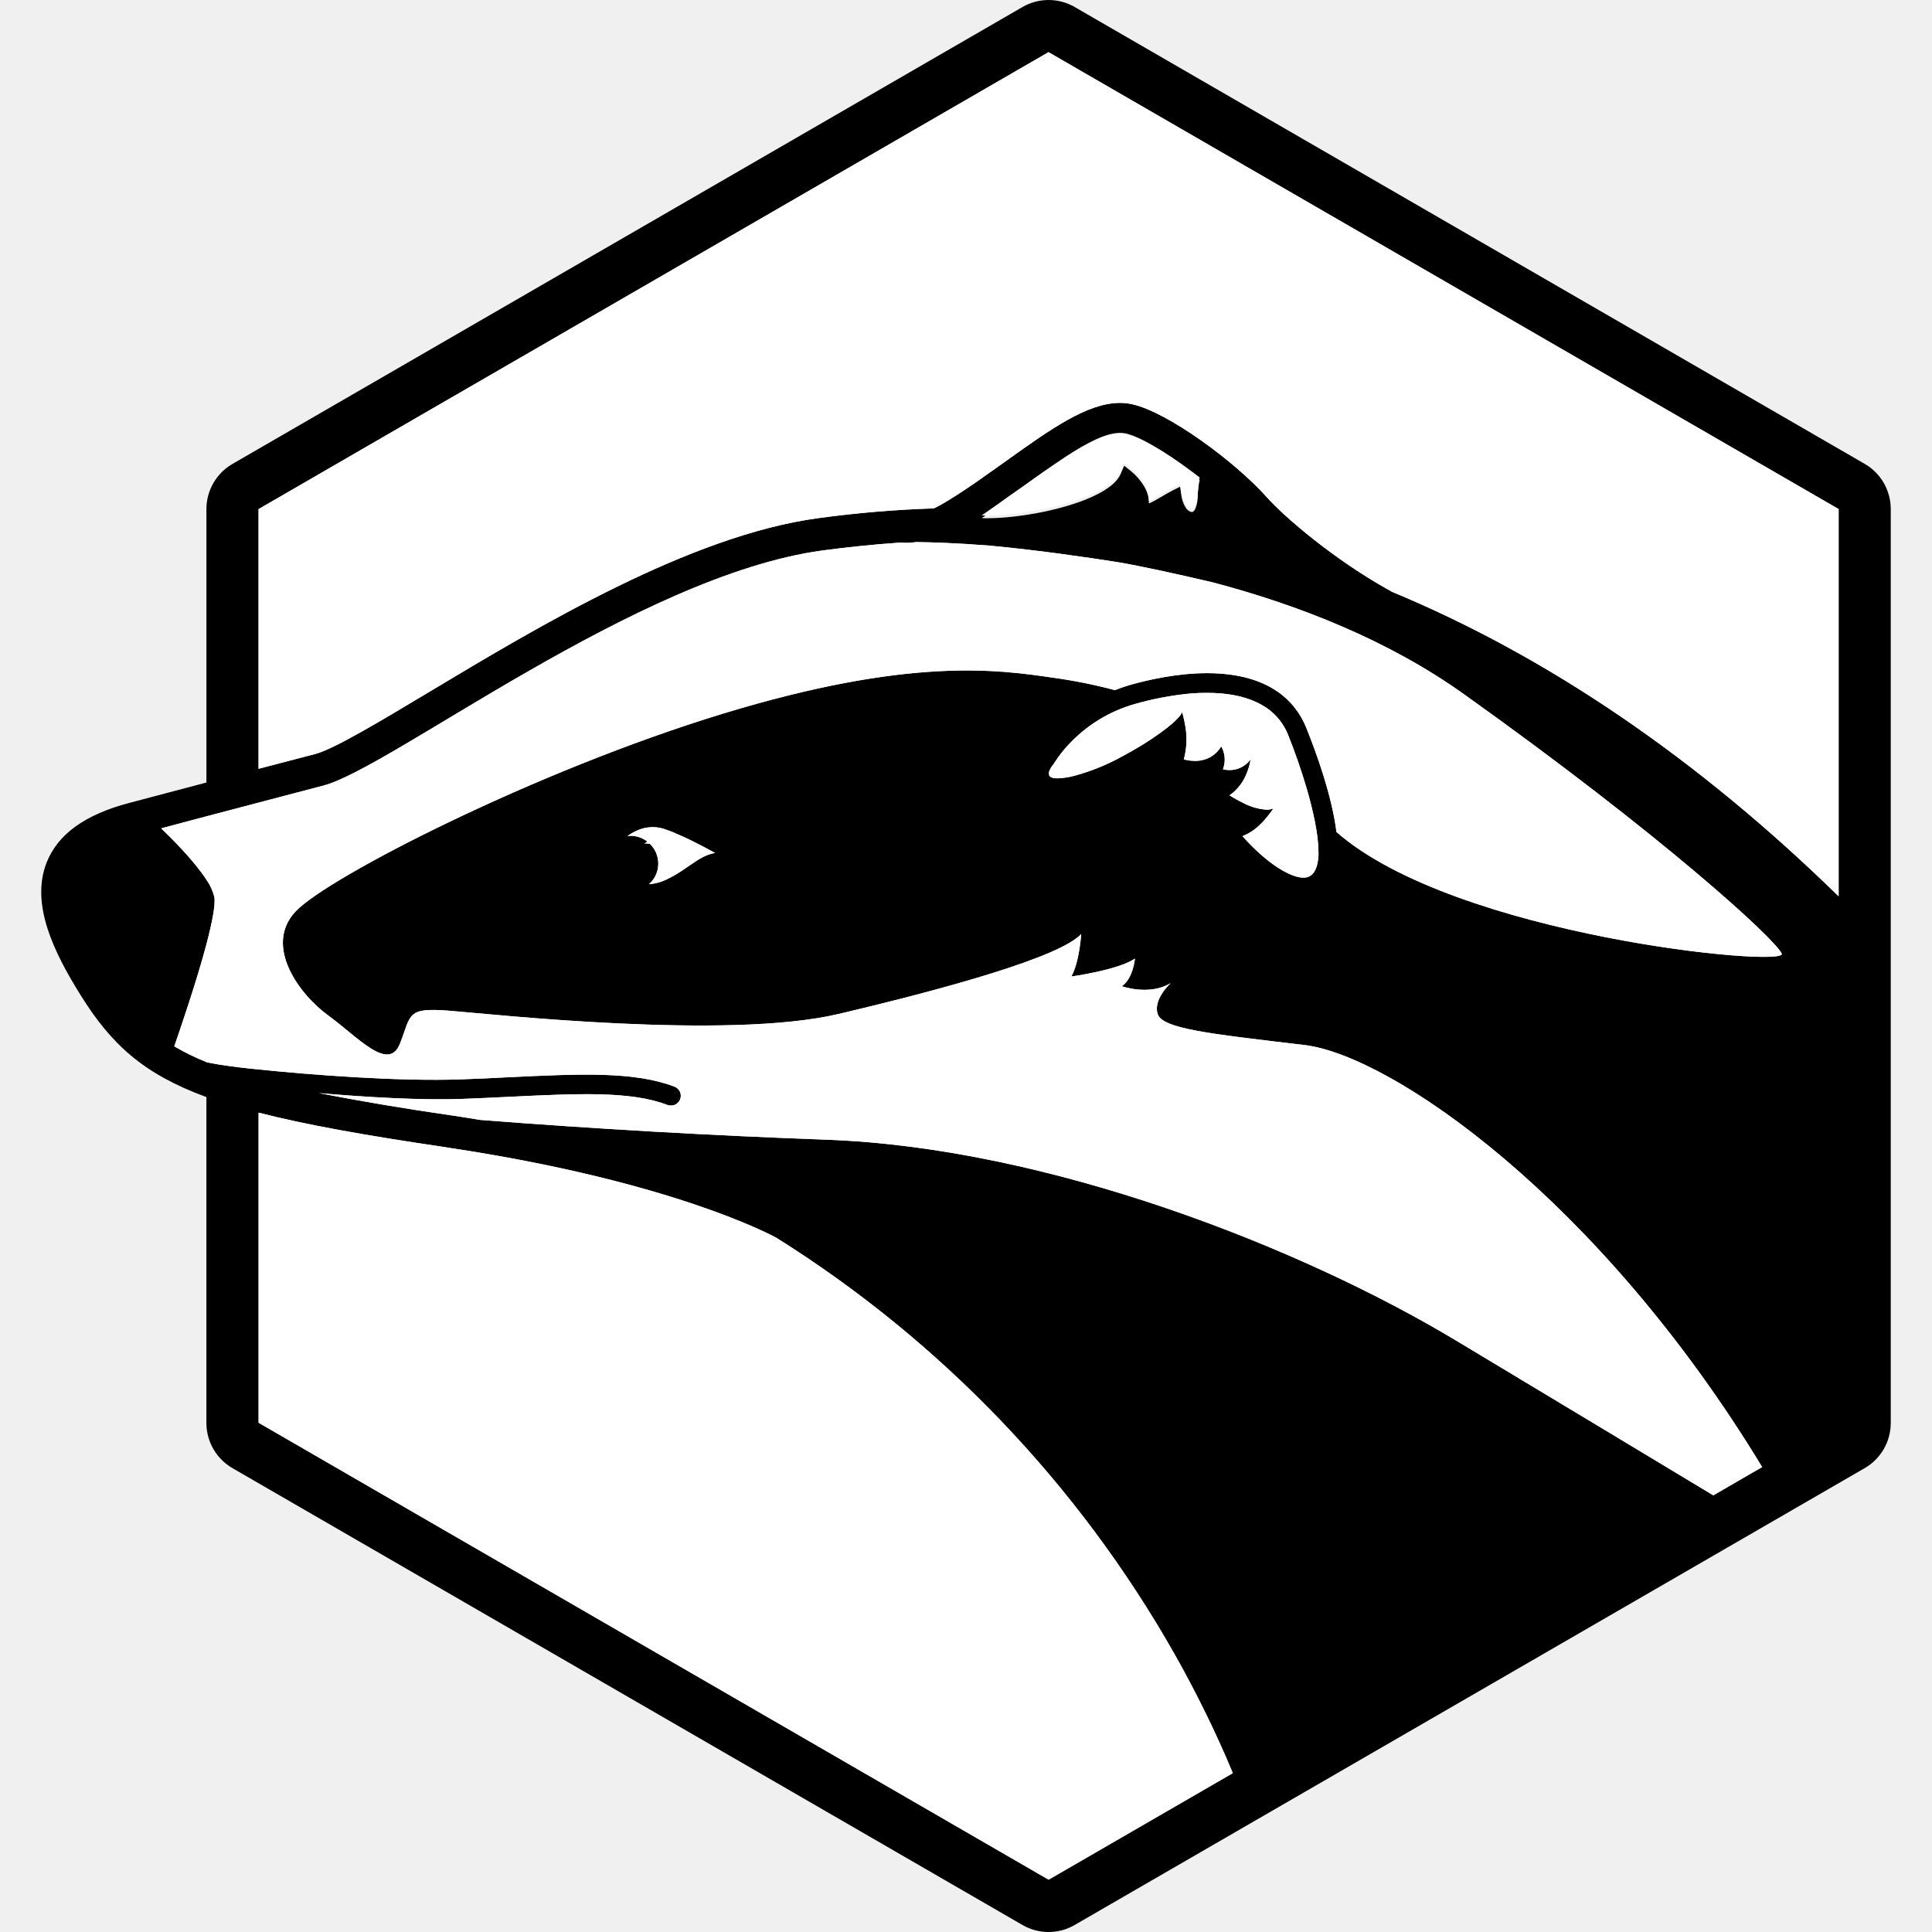
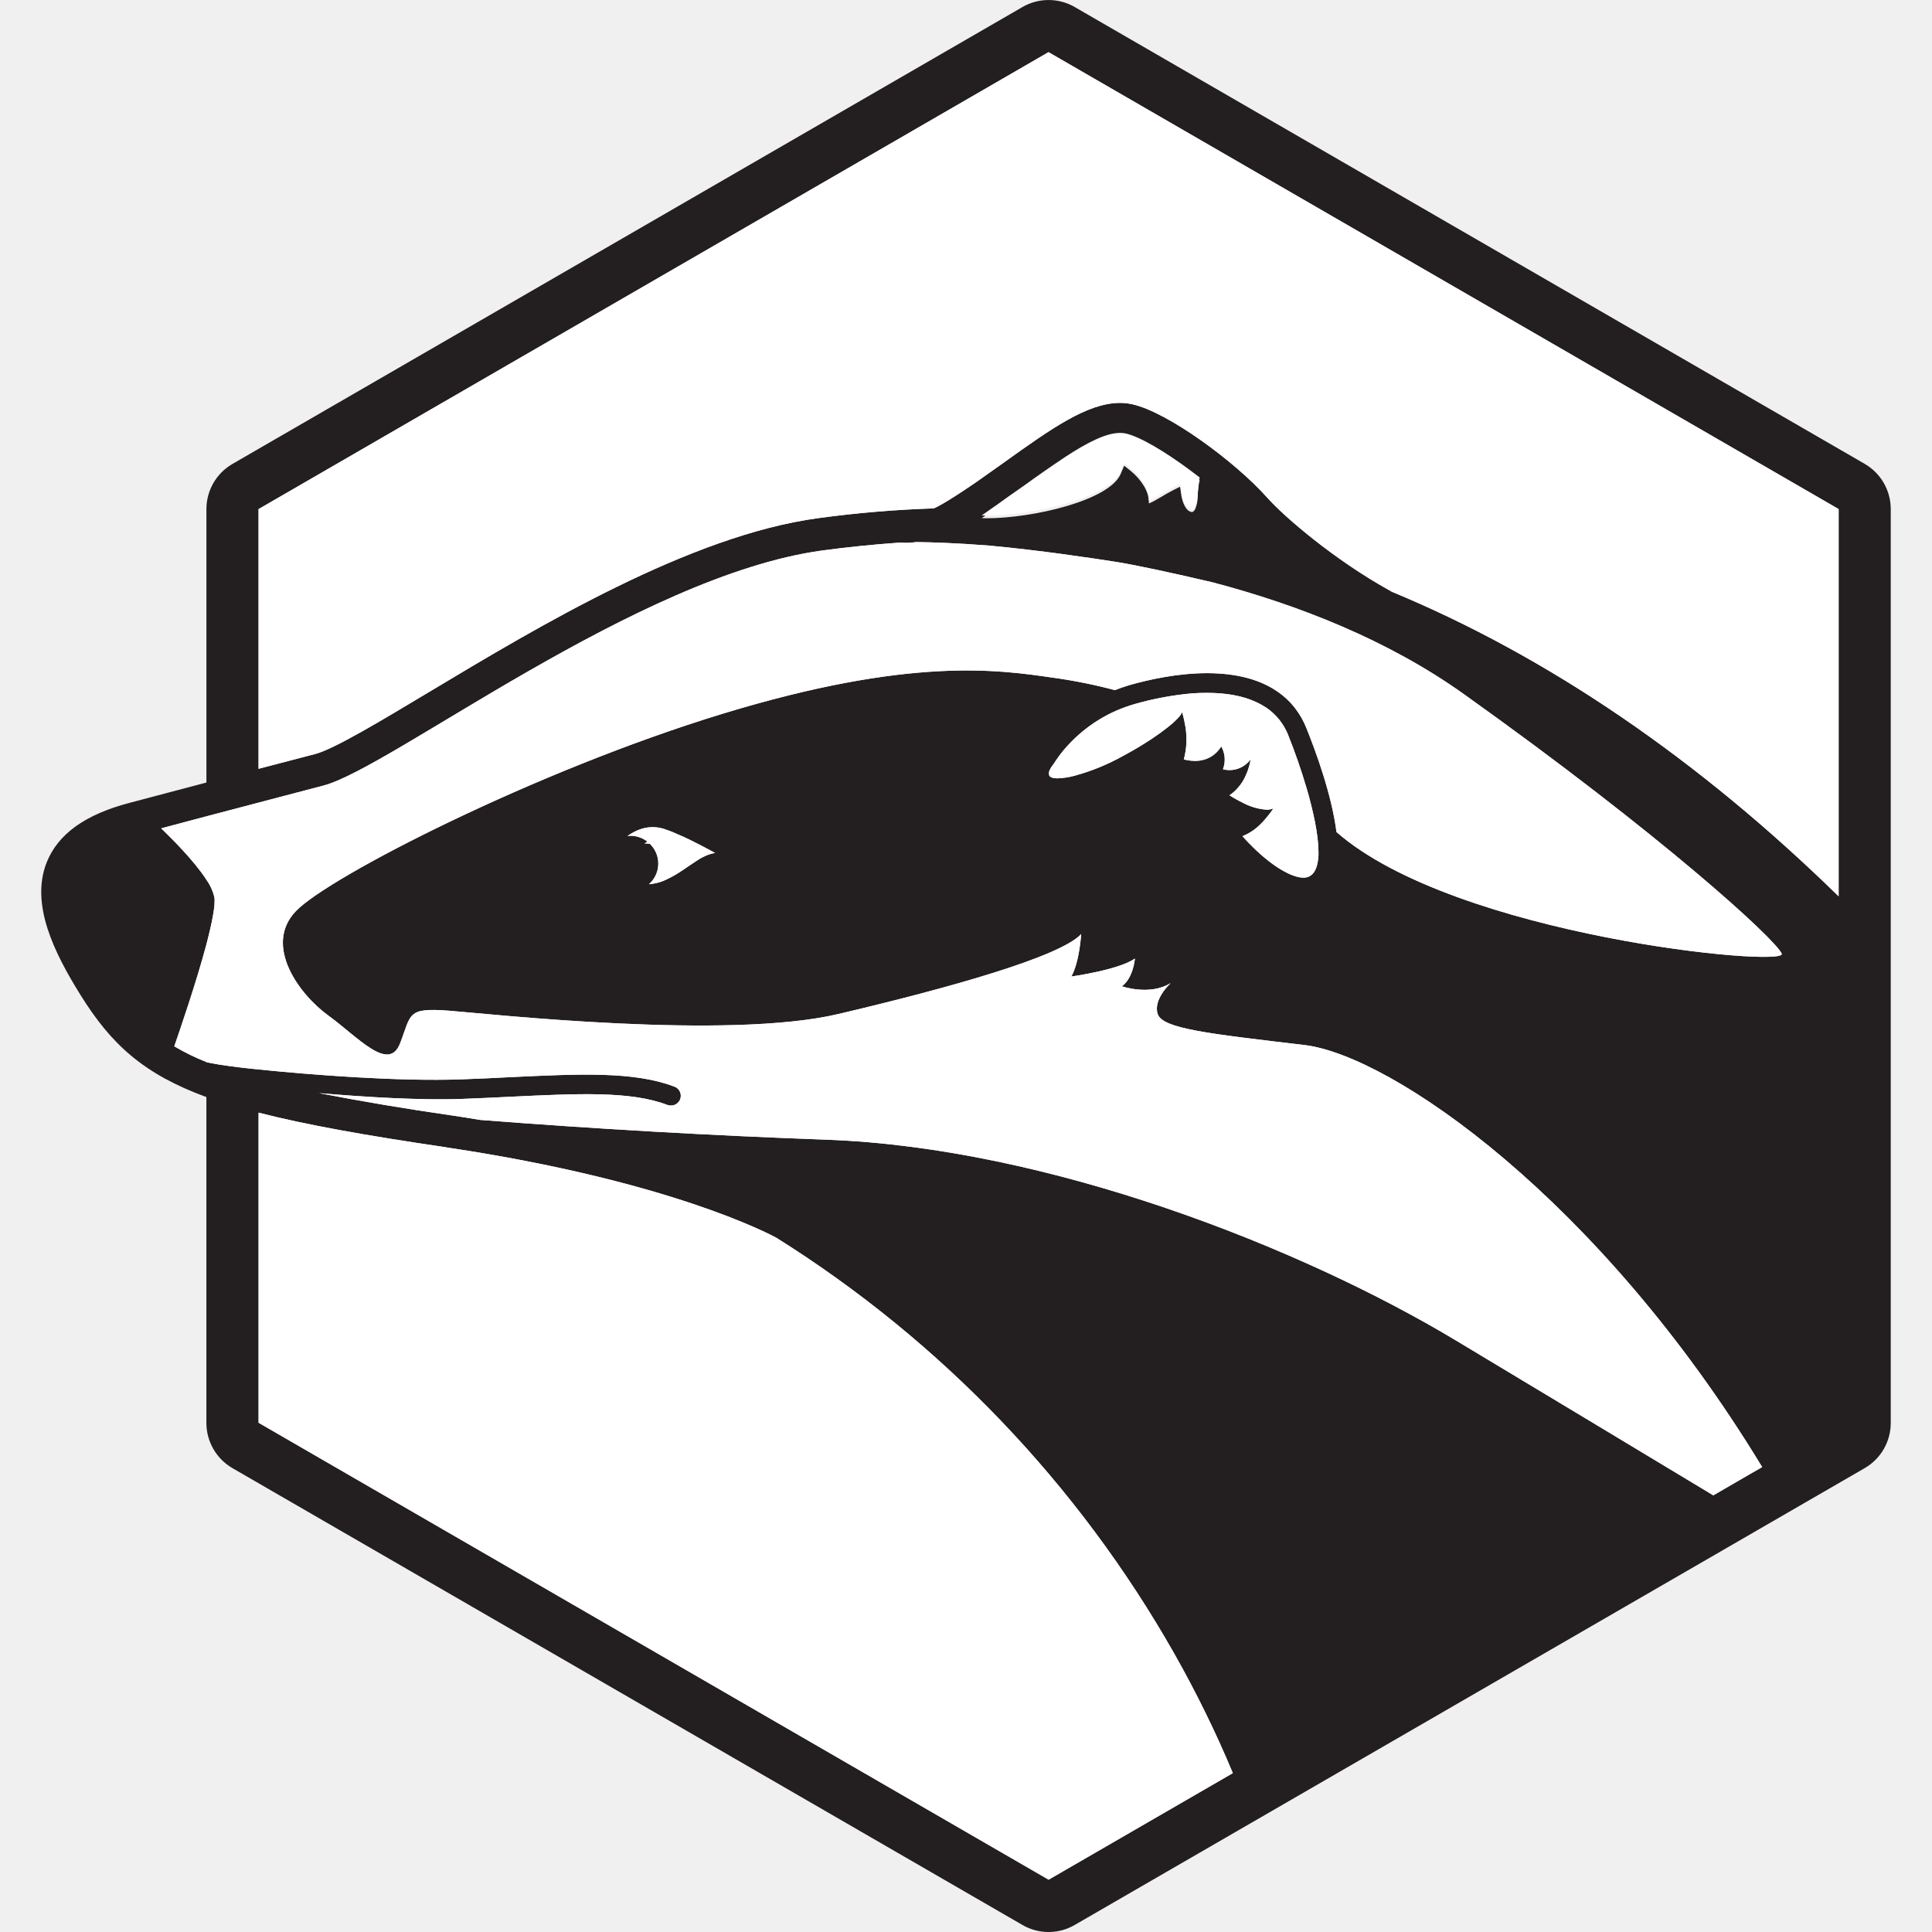
<svg xmlns="http://www.w3.org/2000/svg" id="Layer_1" version="1.1" viewBox="0 0 800 800">
  <defs>
    <style>
      .st0 {
+         fill: #231f20;
+       }
+ 
+       .st1 {
        fill: #fff;
      }
    </style>
  </defs>
-   <path d="M761.33,371.13c-58.33-57-120.57-99.4-185.07-126.13-.43-.3-.89-.57-1.37-.8-22.07-12.3-42.73-29.77-50.33-38.33-13.2-14.77-40.97-35.2-55.67-38.47-1.68-.38-3.41-.57-5.13-.57-13.53,0-28.67,10.8-47.77,24.47l-11.53,8.17c-6.6,4.53-11,7.33-14.03,9.07-1.22.71-2.46,1.36-3.73,1.97-16.09.52-32.15,1.88-48.1,4.07-53,7.23-115.43,44.67-161,72-20.23,12.13-39.33,23.6-47.07,25.63l-23.47,6.13v-107.53L434.17,21.6l327.17,189.2v160.33h0ZM406.5,214.53l1.17-.8,1.17-.83c3.07-2.12,6.11-4.28,9.13-6.47l5.87-4.1c5.73-4.17,11.54-8.21,17.43-12.13,9-5.87,16.73-9.83,22.5-9.83.75-.01,1.5.06,2.23.2,6.07,1.33,16.47,7.6,26.5,15.03l4.27,3.23c-.18.7-.32,1.42-.43,2.13-.14,1.08-.25,2.15-.33,3.23l-.07,1.67c-.03,1.57-.34,3.13-.9,4.6-.4,1.07-1,1.57-1.5,1.57-.36-.03-.72-.15-1.03-.33-2.17-1.17-3.13-5.13-3.33-6.43l-.53-3.73-3.33,1.67c-1.49.79-2.96,1.62-4.4,2.5l-2.67,1.53c-.81.47-1.66.88-2.53,1.23.05-1.69-.25-3.37-.9-4.93-.3-.75-.66-1.47-1.07-2.17-1.44-2.39-3.27-4.51-5.43-6.27l-2.37-1.9-.47-.33-1.4,3.3c-4.57,11.07-36.43,18.43-55.57,18.43l-2-.07h0ZM271.67,353.13c-.59-1.37-1.44-2.62-2.5-3.67-.52-.13-1.06-.2-1.6-.2-.27,0-.5,0-.77.07l1.3-.83c-2.02-1.57-4.51-2.42-7.07-2.43-.4,0-.8.1-1.23.13,1.67-1.22,3.51-2.19,5.47-2.87,3.52-1.2,7.35-1.1,10.8.3.85.28,1.68.59,2.5.93l2.2.97c5.5,2.2,15.33,7.67,15.33,7.67-.94.14-1.87.37-2.77.7-1.85.71-3.61,1.64-5.23,2.77-3.5,2.23-7.07,5.1-11.5,7.2-2.45,1.28-5.14,2.05-7.9,2.27,3.7-3.23,4.9-8.48,2.97-13h0ZM524.37,335.27c-3.51-.27-6.92-1.29-10-3-1.82-.87-3.58-1.86-5.27-2.97.89-.58,1.72-1.25,2.47-2,.72-.72,1.39-1.49,2-2.3l.87-1.23c1.55-2.57,2.65-5.39,3.23-8.33l.17-1c-2.57,3.53-7.02,5.16-11.27,4.13l-.17-.07c.79-2.07.94-4.34.43-6.5-.24-1.03-.62-2.01-1.13-2.93-.99,1.63-2.33,3.02-3.93,4.07-2.12,1.31-4.57,1.99-7.07,1.93-1.09,0-2.17-.12-3.23-.33-.8-.13-1.27-.3-1.27-.3,1.18-4.38,1.4-8.96.67-13.43-.31-1.97-.73-3.91-1.27-5.83l-.07-.33c-.13.3-.29.59-.47.87-2.43,3.8-12.77,11.33-24.1,17.33-6.31,3.52-13.03,6.26-20,8.17-2.31.62-4.68.98-7.07,1.07-1.77,0-2.73-.33-3.23-.9-.22-.26-.34-.59-.33-.93-.04-.55.08-1.11.33-1.6.15-.35.33-.68.53-1l.57-.83.43-.53s.67-1.13,2-2.97c1.25-1.76,2.62-3.43,4.1-5,7.47-8.13,17.04-14.03,27.67-17.03,7.75-2.22,15.7-3.69,23.73-4.4,2.03-.14,4.06-.21,6.1-.2,7.47,0,14.53,1.07,20.4,3.83,1.47.67,2.87,1.47,4.2,2.33,4.05,2.78,7.19,6.7,9,11.27,2.88,7.21,5.43,14.55,7.63,22,1.33,4.48,2.46,9.02,3.4,13.6.93,4.63,1.5,8.97,1.53,12.6.09,1.93-.11,3.86-.6,5.73-.83,3.23-2.63,5.17-5.67,5.17-.76-.02-1.52-.12-2.27-.3-10.8-2.67-22.93-16.9-22.93-16.9,2.73-1.09,5.22-2.72,7.3-4.8,1.22-1.17,2.34-2.43,3.37-3.77,1.37-1.67,2.13-2.93,2.13-2.93-.93.4-1.93.59-2.93.57h0ZM553.4,344.5c-1.93-15.43-8.67-33.67-12.53-43.23-4.17-10.27-14.67-22.53-41.07-22.53-12.23,0-24.2,2.7-32.07,4.93-2.05.61-4.08,1.31-6.07,2.1-8.38-2.23-16.88-3.95-25.47-5.13-22.9-3.33-59.33-8.77-136.97,14.9-77.57,23.67-163.23,67.57-176.73,81.77-13.5,14.17,1.33,34.43,13.5,43.23,12.13,8.8,24.97,23.67,29.67,11.5,4.73-12.17,2.67-14.87,20.27-13.53,17.53,1.37,115.33,12.2,161.23,1.37,45.87-10.8,91.77-23.67,100.53-33.1,0,0-.67,11.47-4.07,17.57,0,0,19.57-2.7,26.33-7.43,0,0-.67,8.1-5.4,11.47,0,0,11.47,4.07,20.23-1.33,0,0-7.43,6.73-5.4,12.83,2,6.07,20.9,8.1,60.73,12.83,36.07,4.3,122.07,63.57,189.57,174.77l-10.47,6,9.67-5.57-19.43,11.27c-29.77-17.97-71.1-42.8-106.57-64.13-64.13-38.53-168.7-79.77-260.47-83.13-47.93-1.74-95.82-4.47-143.63-8.2-4-.67-8.03-1.33-12.2-1.93-18.24-2.62-36.41-5.67-54.5-9.17,19.47,1.67,42.07,3.03,59.37,2.4,7-.27,13.67-.57,20.13-.9,27.73-1.33,49.6-2.4,64.67,3.37.46.17.94.26,1.43.27,2.22.11,4.12-1.61,4.22-3.84.09-1.82-1.06-3.47-2.79-4.03-16.67-6.33-39.27-5.23-67.9-3.87-6.43.33-13.1.67-20.07.9-26.4.97-63.03-1.93-84.13-4.1-5.28-.5-10.55-1.15-15.8-1.93l-2.07-.37-3.37-.6-.33-.17c-4.58-1.82-9.02-4-13.27-6.5,2.33-6.77,9.1-26.43,13.27-42.1,2.33-8.93,3.9-16.53,3.3-19.8-.64-2.56-1.76-4.99-3.3-7.13-5.07-7.83-14.43-17.13-18.7-21.23l18.7-4.97,21.57-5.67,26.93-7.07c28-7.33,130.13-86.9,206.47-97.33,9.93-1.33,20.83-2.5,32.5-3.3,2.14.2,4.31.13,6.43-.2,6.73.07,17.23.43,30.43,1.47,20.77,1.93,41.9,5.1,52.33,6.73,8.9,1.43,23.73,4.67,40,8.47,35.37,9.33,72.53,23.8,104.1,46.33,81.93,58.4,128.87,101.33,131.57,107.43,2.6,5.87-135.1-7.13-184.4-50.4v.03ZM434.2,778.33l-327.13-189.2v-128.4c19.53,5.03,44.53,9.47,77.57,14.33l.67.13.67.1c91.47,13.77,132.53,35.67,135.47,37.23,68.36,42.87,124.99,102.05,164.8,172.23,9.03,15.97,17.1,32.37,23.97,48.83l.27.63-76.23,44.1h-.03ZM772.13,192.07L445,2.9c-6.68-3.86-14.92-3.86-21.6,0L96.27,192.1c-6.68,3.86-10.8,10.99-10.8,18.7v113.23l-31.77,8.4c-18.43,4.83-29.67,12.9-34.37,24.67-6.9,17.43,3.23,37.63,14.13,55.1,12.6,20.2,25.93,32.53,52,42.07v134.93c0,7.72,4.12,14.86,10.8,18.73l327.13,189.17c6.68,3.87,14.92,3.87,21.6,0l327.13-189.17c6.69-3.86,10.81-11.01,10.8-18.73V210.8c0-7.73-4.11-14.87-10.8-18.73Z" />
-   <path class="st0" d="M761.33,371.13c-58.33-57-120.57-99.4-185.07-126.13-.43-.3-.89-.57-1.37-.8-22.07-12.3-42.73-29.77-50.33-38.33-13.2-14.77-40.97-35.2-55.67-38.47-1.68-.38-3.41-.57-5.13-.57-13.53,0-28.67,10.8-47.77,24.47l-11.53,8.17c-6.6,4.53-11,7.33-14.03,9.07-1.22.71-2.46,1.36-3.73,1.97-16.09.52-32.15,1.88-48.1,4.07-53,7.23-115.43,44.67-161,72-20.23,12.13-39.33,23.6-47.07,25.63l-23.47,6.13v-107.53L434.17,21.6l327.17,189.2v160.33h0Z" />
-   <path class="st0" d="M434.2,778.33l-327.13-189.2v-128.4c19.53,5.03,44.53,9.47,77.57,14.33l.67.13.67.1c91.47,13.77,132.53,35.67,135.47,37.23,68.36,42.87,124.99,102.05,164.8,172.23,9.03,15.97,17.1,32.37,23.97,48.83l.27.63-76.23,44.1h-.03Z" />
-   <path class="st0" d="M553.4,344.5c-1.93-15.43-8.67-33.67-12.53-43.23-4.17-10.27-14.67-22.53-41.07-22.53-12.23,0-24.2,2.7-32.07,4.93-2.05.61-4.08,1.31-6.07,2.1-8.38-2.23-16.88-3.95-25.47-5.13-22.9-3.33-59.33-8.77-136.97,14.9-77.57,23.67-163.23,67.57-176.73,81.77-13.5,14.17,1.33,34.43,13.5,43.23,12.13,8.8,24.97,23.67,29.67,11.5,4.73-12.17,2.67-14.87,20.27-13.53,17.53,1.37,115.33,12.2,161.23,1.37,45.87-10.8,91.77-23.67,100.53-33.1,0,0-.67,11.47-4.07,17.57,0,0,19.57-2.7,26.33-7.43,0,0-.67,8.1-5.4,11.47,0,0,11.47,4.07,20.23-1.33,0,0-7.43,6.73-5.4,12.83,2,6.07,20.9,8.1,60.73,12.83,36.07,4.3,122.07,63.57,189.57,174.77l-10.47,6,9.67-5.57-19.43,11.27c-29.77-17.97-71.1-42.8-106.57-64.13-64.13-38.53-168.7-79.77-260.47-83.13-47.93-1.74-95.82-4.47-143.63-8.2-4-.67-8.03-1.33-12.2-1.93-18.24-2.62-36.41-5.67-54.5-9.17,19.47,1.67,42.07,3.03,59.37,2.4,7-.27,13.67-.57,20.13-.9,27.73-1.33,49.6-2.4,64.67,3.37.46.17.94.26,1.43.27,2.22.11,4.12-1.61,4.22-3.84.09-1.82-1.06-3.47-2.79-4.03-16.67-6.33-39.27-5.23-67.9-3.87-6.43.33-13.1.67-20.07.9-26.4.97-63.03-1.93-84.13-4.1-5.28-.5-10.55-1.15-15.8-1.93l-2.07-.37-3.37-.6-.33-.17c-4.58-1.82-9.02-4-13.27-6.5,2.33-6.77,9.1-26.43,13.27-42.1,2.33-8.93,3.9-16.53,3.3-19.8-.64-2.56-1.76-4.99-3.3-7.13-5.07-7.83-14.43-17.13-18.7-21.23l18.7-4.97,21.57-5.67,26.93-7.07c28-7.33,130.13-86.9,206.47-97.33,9.93-1.33,20.83-2.5,32.5-3.3,2.14.2,4.31.13,6.43-.2,6.73.07,17.23.43,30.43,1.47,20.77,1.93,41.9,5.1,52.33,6.73,8.9,1.43,23.73,4.67,40,8.47,35.37,9.33,72.53,23.8,104.1,46.33,81.93,58.4,128.87,101.33,131.57,107.43,2.6,5.87-135.1-7.13-184.4-50.4v.03Z" />
-   <path class="st0" d="M271.67,353.13c-.59-1.37-1.44-2.62-2.5-3.67-.52-.13-1.06-.2-1.6-.2-.27,0-.5,0-.77.07l1.3-.83c-2.02-1.57-4.51-2.42-7.07-2.43-.4,0-.8.1-1.23.13,1.67-1.22,3.51-2.19,5.47-2.87,3.52-1.2,7.35-1.1,10.8.3.85.28,1.68.59,2.5.93l2.2.97c5.5,2.2,15.33,7.67,15.33,7.67-.94.14-1.87.37-2.77.7-1.85.71-3.61,1.64-5.23,2.77-3.5,2.23-7.07,5.1-11.5,7.2-2.45,1.28-5.14,2.05-7.9,2.27,3.7-3.23,4.9-8.48,2.97-13h0Z" />
-   <path class="st0" d="M524.37,335.27c-3.51-.27-6.92-1.29-10-3-1.82-.87-3.58-1.86-5.27-2.97.89-.58,1.72-1.25,2.47-2,.72-.72,1.39-1.49,2-2.3l.87-1.23c1.55-2.57,2.65-5.39,3.23-8.33l.17-1c-2.57,3.53-7.02,5.16-11.27,4.13l-.17-.07c.79-2.07.94-4.34.43-6.5-.24-1.03-.62-2.01-1.13-2.93-.99,1.63-2.33,3.02-3.93,4.07-2.12,1.31-4.57,1.99-7.07,1.93-1.09,0-2.17-.12-3.23-.33-.8-.13-1.27-.3-1.27-.3,1.18-4.38,1.4-8.96.67-13.43-.31-1.97-.73-3.91-1.27-5.83l-.07-.33c-.13.3-.29.59-.47.87-2.43,3.8-12.77,11.33-24.1,17.33-6.31,3.52-13.03,6.26-20,8.17-2.31.62-4.68.98-7.07,1.07-1.77,0-2.73-.33-3.23-.9-.22-.26-.34-.59-.33-.93-.04-.55.08-1.11.33-1.6.15-.35.33-.68.53-1l.57-.83.43-.53s.67-1.13,2-2.97c1.25-1.76,2.62-3.43,4.1-5,7.47-8.13,17.04-14.03,27.67-17.03,7.75-2.22,15.7-3.69,23.73-4.4,2.03-.14,4.06-.21,6.1-.2,7.47,0,14.53,1.07,20.4,3.83,1.47.67,2.87,1.47,4.2,2.33,4.05,2.78,7.19,6.7,9,11.27,2.88,7.21,5.43,14.55,7.63,22,1.33,4.48,2.46,9.02,3.4,13.6.93,4.63,1.5,8.97,1.53,12.6.09,1.93-.11,3.86-.6,5.73-.83,3.23-2.63,5.17-5.67,5.17-.76-.02-1.52-.12-2.27-.3-10.8-2.67-22.93-16.9-22.93-16.9,2.73-1.09,5.22-2.72,7.3-4.8,1.22-1.17,2.34-2.43,3.37-3.77,1.37-1.67,2.13-2.93,2.13-2.93-.93.4-1.93.59-2.93.57h0Z" />
-   <path class="st0" d="M406.5,213.42l1.17-.8,1.17-.83c3.07-2.12,6.11-4.28,9.13-6.47l5.87-4.1c5.73-4.17,11.54-8.21,17.43-12.13,9-5.87,16.73-9.83,22.5-9.83.75-.01,1.5.06,2.23.2,6.07,1.33,16.47,7.6,26.5,15.03l4.27,3.23c-.18.7-.32,1.42-.43,2.13-.14,1.08-.25,2.15-.33,3.23l-.07,1.67c-.03,1.57-.34,3.13-.9,4.6-.4,1.07-1,1.57-1.5,1.57-.36-.03-.72-.15-1.03-.33-2.17-1.17-3.13-5.13-3.33-6.43l-.53-3.73-3.33,1.67c-1.49.79-2.96,1.62-4.4,2.5l-2.67,1.53c-.81.47-1.66.88-2.53,1.23.05-1.69-.25-3.37-.9-4.93-.3-.75-.66-1.47-1.07-2.17-1.44-2.39-3.27-4.51-5.43-6.27l-2.37-1.9-.47-.33-1.4,3.3c-4.57,11.07-36.43,18.43-55.57,18.43l-2-.07h0Z" />
+   <path class="st0" d="M761.33,371.13c-58.33-57-120.57-99.4-185.07-126.13-.43-.3-.89-.57-1.37-.8-22.07-12.3-42.73-29.77-50.33-38.33-13.2-14.77-40.97-35.2-55.67-38.47-1.68-.38-3.41-.57-5.13-.57-13.53,0-28.67,10.8-47.77,24.47l-11.53,8.17c-6.6,4.53-11,7.33-14.03,9.07-1.22.71-2.46,1.36-3.73,1.97-16.09.52-32.15,1.88-48.1,4.07-53,7.23-115.43,44.67-161,72-20.23,12.13-39.33,23.6-47.07,25.63l-23.47,6.13v-107.53L434.17,21.6l327.17,189.2v160.33h-.01ZM406.5,214.53l1.17-.8,1.17-.83c3.07-2.12,6.11-4.28,9.13-6.47l5.87-4.1c5.73-4.17,11.54-8.21,17.43-12.13,9-5.87,16.73-9.83,22.5-9.83.75,0,1.5.06,2.23.2,6.07,1.33,16.47,7.6,26.5,15.03l4.27,3.23c-.18.7-.32,1.42-.43,2.13-.14,1.08-.25,2.15-.33,3.23l-.07,1.67c-.03,1.57-.34,3.13-.9,4.6-.4,1.07-1,1.57-1.5,1.57-.36-.03-.72-.15-1.03-.33-2.17-1.17-3.13-5.13-3.33-6.43l-.53-3.73-3.33,1.67c-1.49.79-2.96,1.62-4.4,2.5l-2.67,1.53c-.81.47-1.66.88-2.53,1.23.05-1.69-.25-3.37-.9-4.93-.3-.75-.66-1.47-1.07-2.17-1.44-2.39-3.27-4.51-5.43-6.27l-2.37-1.9-.47-.33-1.4,3.3c-4.57,11.07-36.43,18.43-55.57,18.43l-2-.07h-.01ZM271.67,353.13c-.59-1.37-1.44-2.62-2.5-3.67-.52-.13-1.06-.2-1.6-.2-.27,0-.5,0-.77.07l1.3-.83c-2.02-1.57-4.51-2.42-7.07-2.43-.4,0-.8.1-1.23.13,1.67-1.22,3.51-2.19,5.47-2.87,3.52-1.2,7.35-1.1,10.8.3.85.28,1.68.59,2.5.93l2.2.97c5.5,2.2,15.33,7.67,15.33,7.67-.94.14-1.87.37-2.77.7-1.85.71-3.61,1.64-5.23,2.77-3.5,2.23-7.07,5.1-11.5,7.2-2.45,1.28-5.14,2.05-7.9,2.27,3.7-3.23,4.9-8.48,2.97-13h0ZM524.37,335.27c-3.51-.27-6.92-1.29-10-3-1.82-.87-3.58-1.86-5.27-2.97.89-.58,1.72-1.25,2.47-2,.72-.72,1.39-1.49,2-2.3l.87-1.23c1.55-2.57,2.65-5.39,3.23-8.33l.17-1c-2.57,3.53-7.02,5.16-11.27,4.13l-.17-.07c.79-2.07.94-4.34.43-6.5-.24-1.03-.62-2.01-1.13-2.93-.99,1.63-2.33,3.02-3.93,4.07-2.12,1.31-4.57,1.99-7.07,1.93-1.09,0-2.17-.12-3.23-.33-.8-.13-1.27-.3-1.27-.3,1.18-4.38,1.4-8.96.67-13.43-.31-1.97-.73-3.91-1.27-5.83l-.07-.33c-.13.3-.29.59-.47.87-2.43,3.8-12.77,11.33-24.1,17.33-6.31,3.52-13.03,6.26-20,8.17-2.31.62-4.68.98-7.07,1.07-1.77,0-2.73-.33-3.23-.9-.22-.26-.34-.59-.33-.93-.04-.55.08-1.11.33-1.6.15-.35.33-.68.53-1l.57-.83.43-.53s.67-1.13,2-2.97c1.25-1.76,2.62-3.43,4.1-5,7.47-8.13,17.04-14.03,27.67-17.03,7.75-2.22,15.7-3.69,23.73-4.4,2.03-.14,4.06-.21,6.1-.2,7.47,0,14.53,1.07,20.4,3.83,1.47.67,2.87,1.47,4.2,2.33,4.05,2.78,7.19,6.7,9,11.27,2.88,7.21,5.43,14.55,7.63,22,1.33,4.48,2.46,9.02,3.4,13.6.93,4.63,1.5,8.97,1.53,12.6.09,1.93-.11,3.86-.6,5.73-.83,3.23-2.63,5.17-5.67,5.17-.76-.02-1.52-.12-2.27-.3-10.8-2.67-22.93-16.9-22.93-16.9,2.73-1.09,5.22-2.72,7.3-4.8,1.22-1.17,2.34-2.43,3.37-3.77,1.37-1.67,2.13-2.93,2.13-2.93-.93.4-1.93.59-2.93.57h0l.02-.03ZM553.4,344.5c-1.93-15.43-8.67-33.67-12.53-43.23-4.17-10.27-14.67-22.53-41.07-22.53-12.23,0-24.2,2.7-32.07,4.93-2.05.61-4.08,1.31-6.07,2.1-8.38-2.23-16.88-3.95-25.47-5.13-22.9-3.33-59.33-8.77-136.97,14.9-77.57,23.67-163.23,67.57-176.73,81.77-13.5,14.17,1.33,34.43,13.5,43.23,12.13,8.8,24.97,23.67,29.67,11.5,4.73-12.17,2.67-14.87,20.27-13.53,17.53,1.37,115.33,12.2,161.23,1.37,45.87-10.8,91.77-23.67,100.53-33.1,0,0-.67,11.47-4.07,17.57,0,0,19.57-2.7,26.33-7.43,0,0-.67,8.1-5.4,11.47,0,0,11.47,4.07,20.23-1.33,0,0-7.43,6.73-5.4,12.83,2,6.07,20.9,8.1,60.73,12.83,36.07,4.3,122.07,63.57,189.57,174.77l-10.47,6,9.67-5.57-19.43,11.27c-29.77-17.97-71.1-42.8-106.57-64.13-64.13-38.53-168.7-79.77-260.47-83.13-47.93-1.74-95.82-4.47-143.63-8.2-4-.67-8.03-1.33-12.2-1.93-18.24-2.62-36.41-5.67-54.5-9.17,19.47,1.67,42.07,3.03,59.37,2.4,7-.27,13.67-.57,20.13-.9,27.73-1.33,49.6-2.4,64.67,3.37.46.17.94.26,1.43.27,2.22.11,4.12-1.61,4.22-3.84.09-1.82-1.06-3.47-2.79-4.03-16.67-6.33-39.27-5.23-67.9-3.87-6.43.33-13.1.67-20.07.9-26.4.97-63.03-1.93-84.13-4.1-5.28-.5-10.55-1.15-15.8-1.93l-2.07-.37-3.37-.6-.33-.17c-4.58-1.82-9.02-4-13.27-6.5,2.33-6.77,9.1-26.43,13.27-42.1,2.33-8.93,3.9-16.53,3.3-19.8-.64-2.56-1.76-4.99-3.3-7.13-5.07-7.83-14.43-17.13-18.7-21.23l18.7-4.97,21.57-5.67,26.93-7.07c28-7.33,130.13-86.9,206.47-97.33,9.93-1.33,20.83-2.5,32.5-3.3,2.14.2,4.31.13,6.43-.2,6.73.07,17.23.43,30.43,1.47,20.77,1.93,41.9,5.1,52.33,6.73,8.9,1.43,23.73,4.67,40,8.47,35.37,9.33,72.53,23.8,104.1,46.33,81.93,58.4,128.87,101.33,131.57,107.43,2.6,5.87-135.1-7.13-184.4-50.4v.03l.03-.02ZM434.2,778.33l-327.13-189.2v-128.4c19.53,5.03,44.53,9.47,77.57,14.33l.67.13.67.1c91.47,13.77,132.53,35.67,135.47,37.23,68.36,42.87,124.99,102.05,164.8,172.23,9.03,15.97,17.1,32.37,23.97,48.83l.27.63-76.23,44.1h-.03l-.03.02ZM772.13,192.07L445,2.9c-6.68-3.86-14.92-3.86-21.6,0L96.27,192.1c-6.68,3.86-10.8,10.99-10.8,18.7v113.23l-31.77,8.4c-18.43,4.83-29.67,12.9-34.37,24.67-6.9,17.43,3.23,37.63,14.13,55.1,12.6,20.2,25.93,32.53,52,42.07v134.93c0,7.72,4.12,14.86,10.8,18.73l327.13,189.17c6.68,3.87,14.92,3.87,21.6,0l327.13-189.17c6.69-3.86,10.81-11.01,10.8-18.73V210.8c0-7.73-4.11-14.87-10.8-18.73h.01Z" />
+   <path class="st1" d="M761.33,371.13c-58.33-57-120.57-99.4-185.07-126.13-.43-.3-.89-.57-1.37-.8-22.07-12.3-42.73-29.77-50.33-38.33-13.2-14.77-40.97-35.2-55.67-38.47-1.68-.38-3.41-.57-5.13-.57-13.53,0-28.67,10.8-47.77,24.47l-11.53,8.17c-6.6,4.53-11,7.33-14.03,9.07-1.22.71-2.46,1.36-3.73,1.97-16.09.52-32.15,1.88-48.1,4.07-53,7.23-115.43,44.67-161,72-20.23,12.13-39.33,23.6-47.07,25.63l-23.47,6.13v-107.53L434.17,21.6l327.17,189.2v160.33h-.01Z" />
+   <path class="st1" d="M434.2,778.33l-327.13-189.2v-128.4c19.53,5.03,44.53,9.47,77.57,14.33l.67.13.67.1c91.47,13.77,132.53,35.67,135.47,37.23,68.36,42.87,124.99,102.05,164.8,172.23,9.03,15.97,17.1,32.37,23.97,48.83l.27.63-76.23,44.1h-.03l-.03.02Z" />
+   <path class="st1" d="M553.4,344.5c-1.93-15.43-8.67-33.67-12.53-43.23-4.17-10.27-14.67-22.53-41.07-22.53-12.23,0-24.2,2.7-32.07,4.93-2.05.61-4.08,1.31-6.07,2.1-8.38-2.23-16.88-3.95-25.47-5.13-22.9-3.33-59.33-8.77-136.97,14.9-77.57,23.67-163.23,67.57-176.73,81.77-13.5,14.17,1.33,34.43,13.5,43.23,12.13,8.8,24.97,23.67,29.67,11.5,4.73-12.17,2.67-14.87,20.27-13.53,17.53,1.37,115.33,12.2,161.23,1.37,45.87-10.8,91.77-23.67,100.53-33.1,0,0-.67,11.47-4.07,17.57,0,0,19.57-2.7,26.33-7.43,0,0-.67,8.1-5.4,11.47,0,0,11.47,4.07,20.23-1.33,0,0-7.43,6.73-5.4,12.83,2,6.07,20.9,8.1,60.73,12.83,36.07,4.3,122.07,63.57,189.57,174.77l-10.47,6,9.67-5.57-19.43,11.27c-29.77-17.97-71.1-42.8-106.57-64.13-64.13-38.53-168.7-79.77-260.47-83.13-47.93-1.74-95.82-4.47-143.63-8.2-4-.67-8.03-1.33-12.2-1.93-18.24-2.62-36.41-5.67-54.5-9.17,19.47,1.67,42.07,3.03,59.37,2.4,7-.27,13.67-.57,20.13-.9,27.73-1.33,49.6-2.4,64.67,3.37.46.17.94.26,1.43.27,2.22.11,4.12-1.61,4.22-3.84.09-1.82-1.06-3.47-2.79-4.03-16.67-6.33-39.27-5.23-67.9-3.87-6.43.33-13.1.67-20.07.9-26.4.97-63.03-1.93-84.13-4.1-5.28-.5-10.55-1.15-15.8-1.93l-2.07-.37-3.37-.6-.33-.17c-4.58-1.82-9.02-4-13.27-6.5,2.33-6.77,9.1-26.43,13.27-42.1,2.33-8.93,3.9-16.53,3.3-19.8-.64-2.56-1.76-4.99-3.3-7.13-5.07-7.83-14.43-17.13-18.7-21.23l18.7-4.97,21.57-5.67,26.93-7.07c28-7.33,130.13-86.9,206.47-97.33,9.93-1.33,20.83-2.5,32.5-3.3,2.14.2,4.31.13,6.43-.2,6.73.07,17.23.43,30.43,1.47,20.77,1.93,41.9,5.1,52.33,6.73,8.9,1.43,23.73,4.67,40,8.47,35.37,9.33,72.53,23.8,104.1,46.33,81.93,58.4,128.87,101.33,131.57,107.43,2.6,5.87-135.1-7.13-184.4-50.4v.03l.03-.02Z" />
+   <path class="st1" d="M271.67,353.13c-.59-1.37-1.44-2.62-2.5-3.67-.52-.13-1.06-.2-1.6-.2-.27,0-.5,0-.77.07l1.3-.83c-2.02-1.57-4.51-2.42-7.07-2.43-.4,0-.8.1-1.23.13,1.67-1.22,3.51-2.19,5.47-2.87,3.52-1.2,7.35-1.1,10.8.3.85.28,1.68.59,2.5.93l2.2.97c5.5,2.2,15.33,7.67,15.33,7.67-.94.14-1.87.37-2.77.7-1.85.71-3.61,1.64-5.23,2.77-3.5,2.23-7.07,5.1-11.5,7.2-2.45,1.28-5.14,2.05-7.9,2.27,3.7-3.23,4.9-8.48,2.97-13h0Z" />
+   <path class="st1" d="M524.37,335.27c-3.51-.27-6.92-1.29-10-3-1.82-.87-3.58-1.86-5.27-2.97.89-.58,1.72-1.25,2.47-2,.72-.72,1.39-1.49,2-2.3l.87-1.23c1.55-2.57,2.65-5.39,3.23-8.33l.17-1c-2.57,3.53-7.02,5.16-11.27,4.13l-.17-.07c.79-2.07.94-4.34.43-6.5-.24-1.03-.62-2.01-1.13-2.93-.99,1.63-2.33,3.02-3.93,4.07-2.12,1.31-4.57,1.99-7.07,1.93-1.09,0-2.17-.12-3.23-.33-.8-.13-1.27-.3-1.27-.3,1.18-4.38,1.4-8.96.67-13.43-.31-1.97-.73-3.91-1.27-5.83l-.07-.33c-.13.3-.29.59-.47.87-2.43,3.8-12.77,11.33-24.1,17.33-6.31,3.52-13.03,6.26-20,8.17-2.31.62-4.68.98-7.07,1.07-1.77,0-2.73-.33-3.23-.9-.22-.26-.34-.59-.33-.93-.04-.55.08-1.11.33-1.6.15-.35.33-.68.53-1l.57-.83.43-.53s.67-1.13,2-2.97c1.25-1.76,2.62-3.43,4.1-5,7.47-8.13,17.04-14.03,27.67-17.03,7.75-2.22,15.7-3.69,23.73-4.4,2.03-.14,4.06-.21,6.1-.2,7.47,0,14.53,1.07,20.4,3.83,1.47.67,2.87,1.47,4.2,2.33,4.05,2.78,7.19,6.7,9,11.27,2.88,7.21,5.43,14.55,7.63,22,1.33,4.48,2.46,9.02,3.4,13.6.93,4.63,1.5,8.97,1.53,12.6.09,1.93-.11,3.86-.6,5.73-.83,3.23-2.63,5.17-5.67,5.17-.76-.02-1.52-.12-2.27-.3-10.8-2.67-22.93-16.9-22.93-16.9,2.73-1.09,5.22-2.72,7.3-4.8,1.22-1.17,2.34-2.43,3.37-3.77,1.37-1.67,2.13-2.93,2.13-2.93-.93.4-1.93.59-2.93.57h0l.02-.03Z" />
+   <path class="st1" d="M406.5,213.42l1.17-.8,1.17-.83c3.07-2.12,6.11-4.28,9.13-6.47l5.87-4.1c5.73-4.17,11.54-8.21,17.43-12.13,9-5.87,16.73-9.83,22.5-9.83.75,0,1.5.06,2.23.2,6.07,1.33,16.47,7.6,26.5,15.03l4.27,3.23c-.18.7-.32,1.42-.43,2.13-.14,1.08-.25,2.15-.33,3.23l-.07,1.67c-.03,1.57-.34,3.13-.9,4.6-.4,1.07-1,1.57-1.5,1.57-.36-.03-.72-.15-1.03-.33-2.17-1.17-3.13-5.13-3.33-6.43l-.53-3.73-3.33,1.67c-1.49.79-2.96,1.62-4.4,2.5l-2.67,1.53c-.81.47-1.66.88-2.53,1.23.05-1.69-.25-3.37-.9-4.93-.3-.75-.66-1.47-1.07-2.17-1.44-2.39-3.27-4.51-5.43-6.27l-2.37-1.9-.47-.33-1.4,3.3c-4.57,11.07-36.43,18.43-55.57,18.43l-2-.07h-.01Z" />
</svg>
